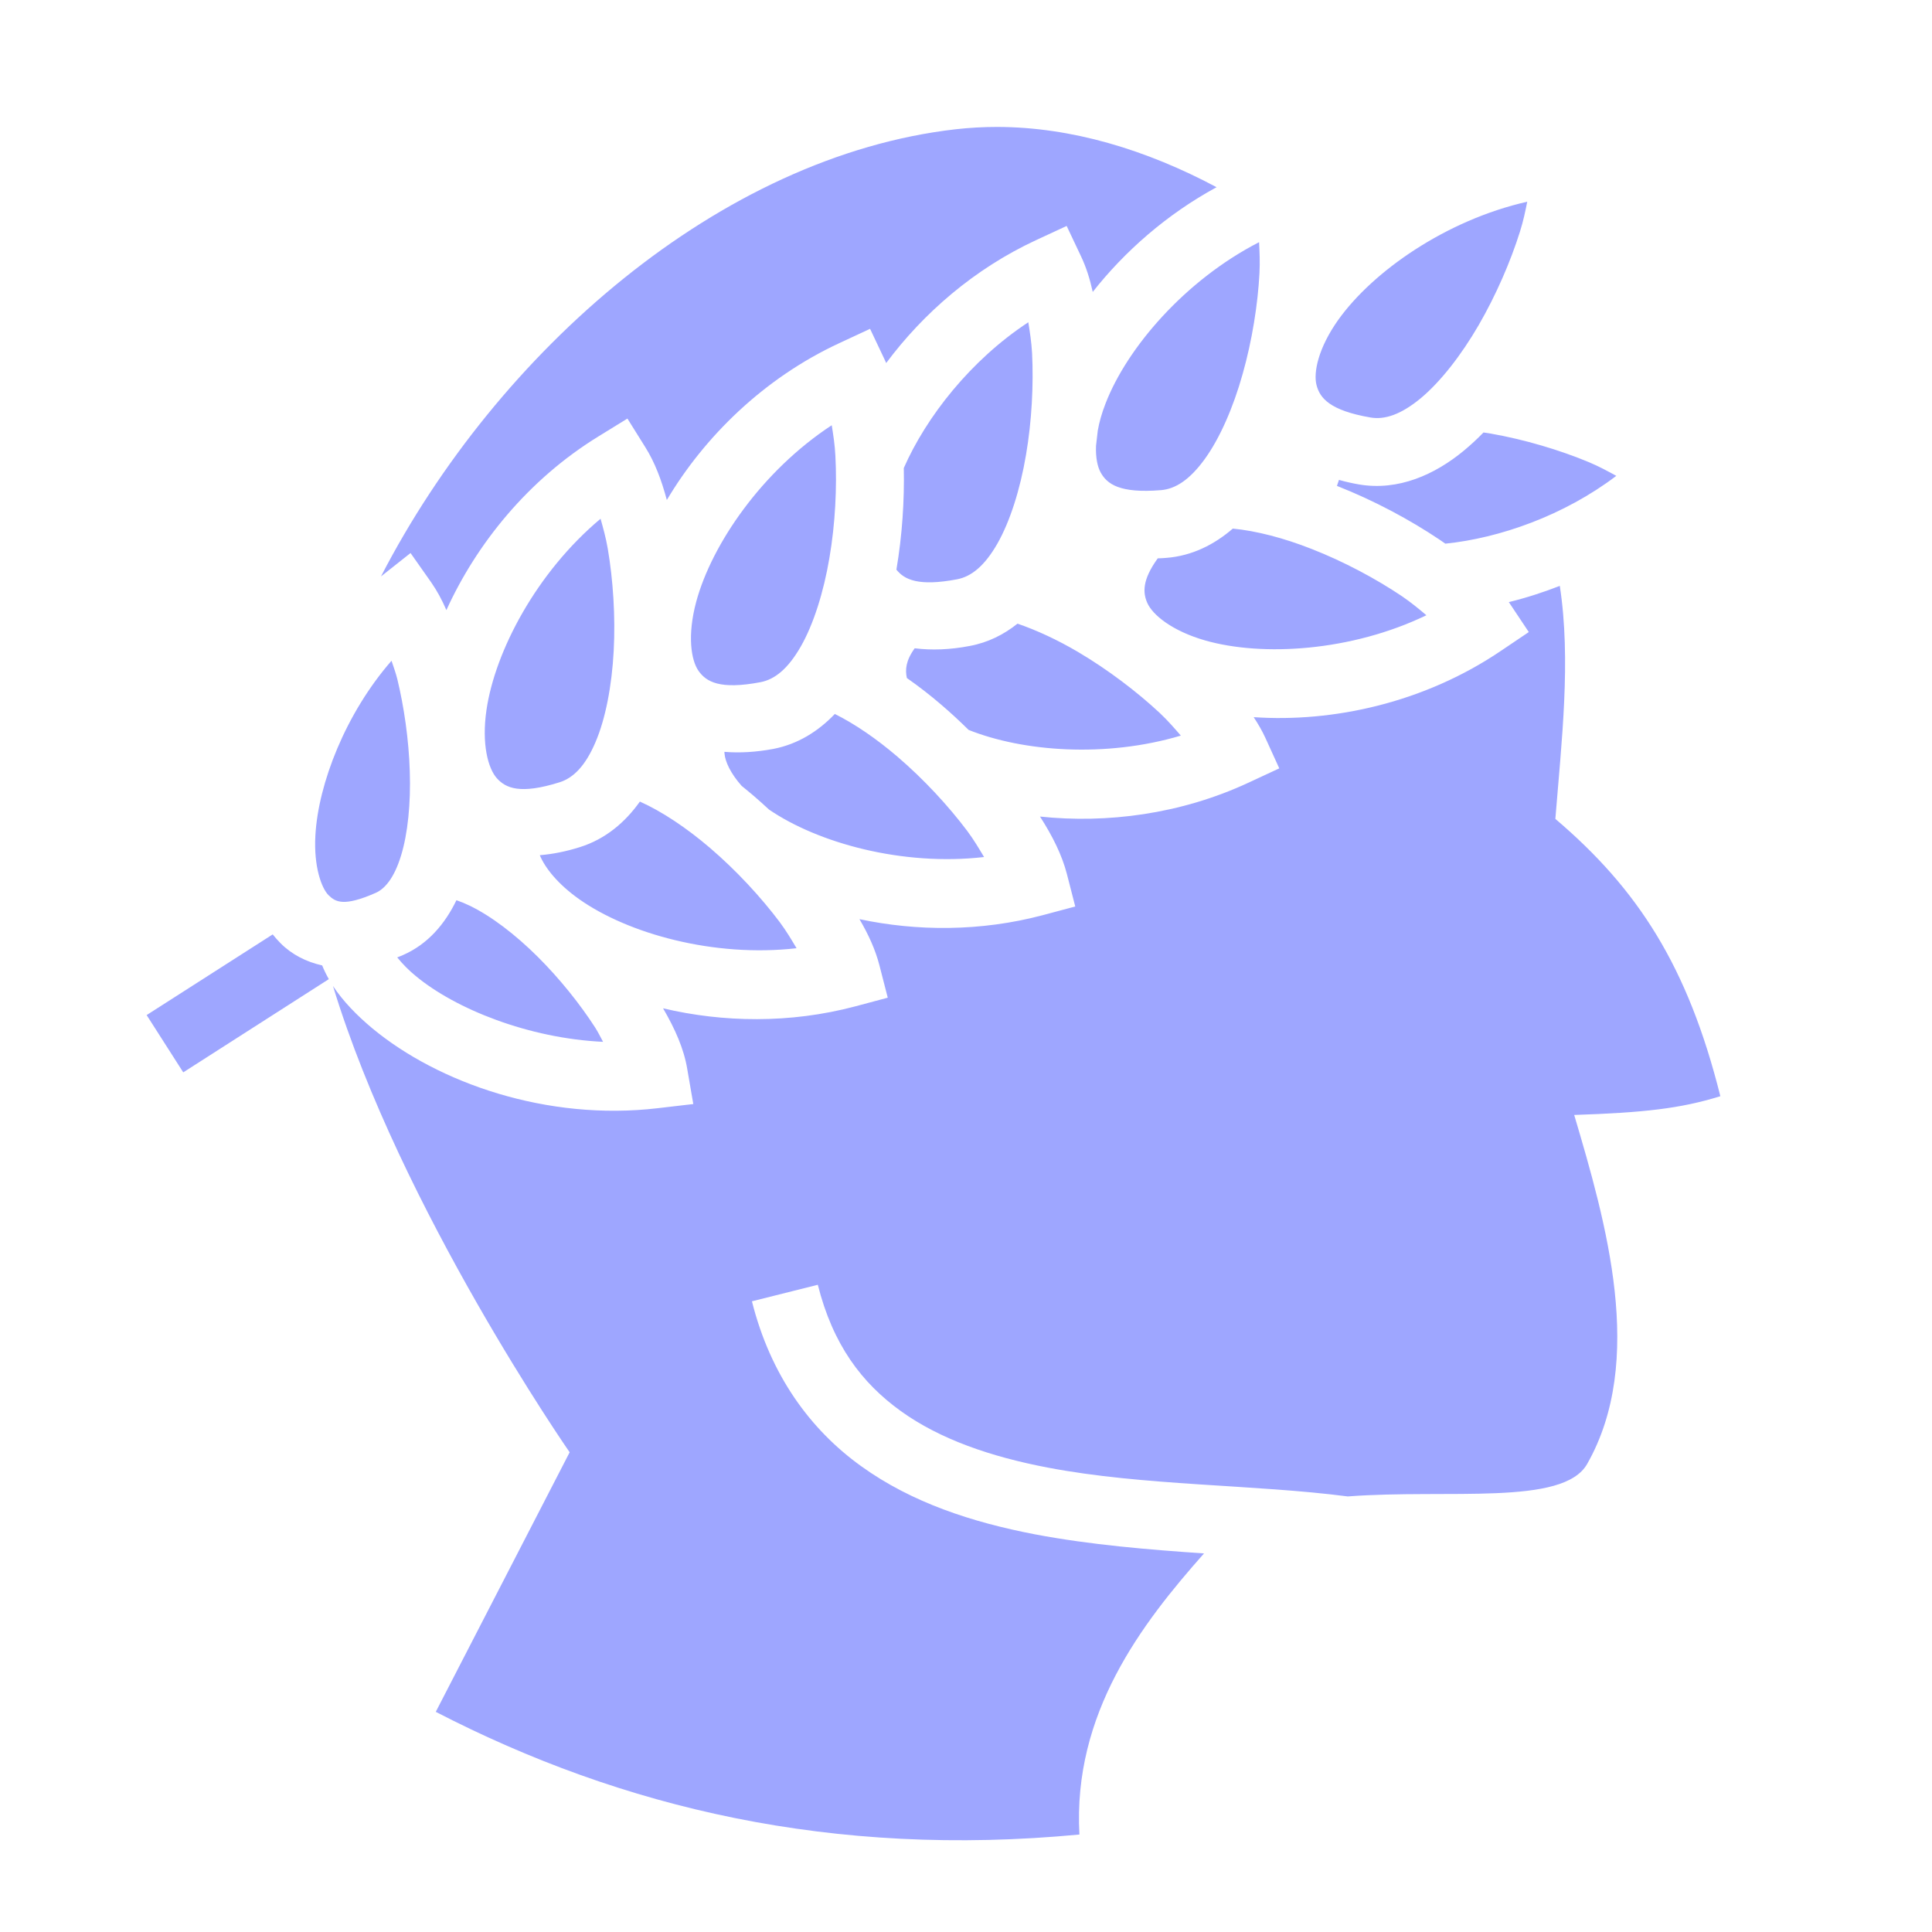
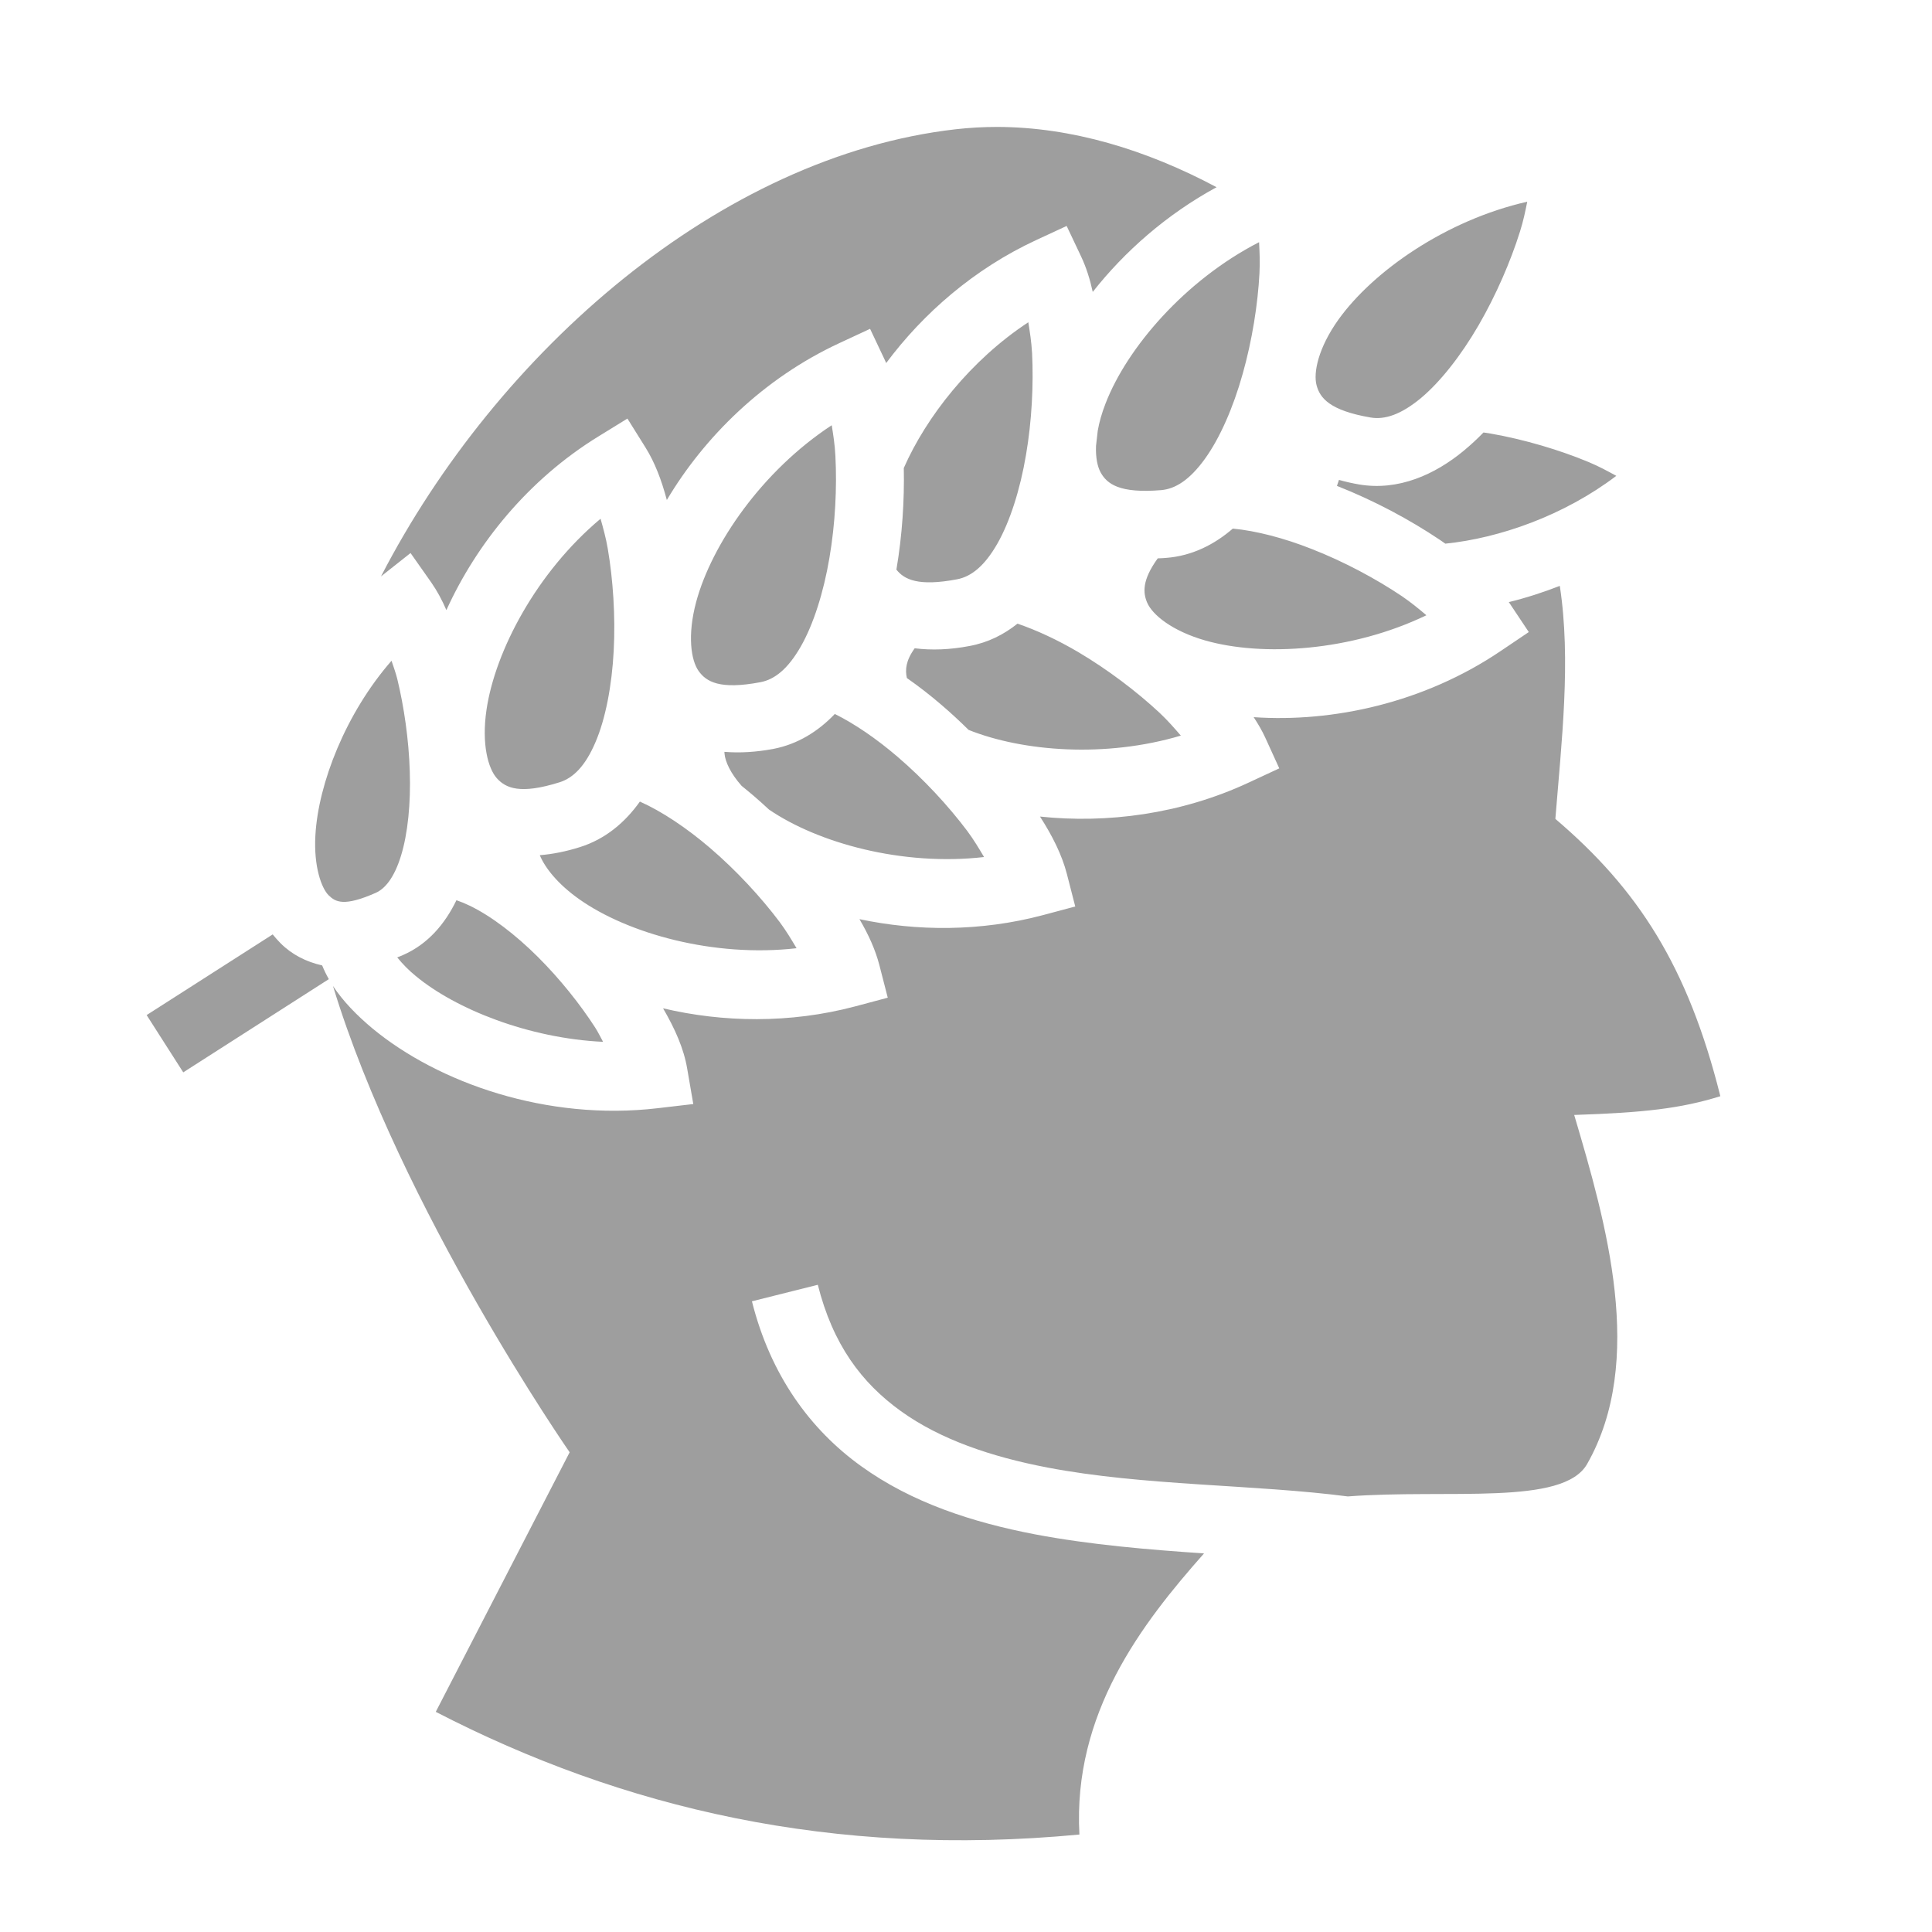
<svg xmlns="http://www.w3.org/2000/svg" width="20" height="20" viewBox="0 0 20 20" fill="none">
-   <path d="M10.322 1.314C10.179 1.314 10.036 1.322 9.894 1.338C7.457 1.616 5.149 3.635 3.944 5.967C3.949 5.963 3.953 5.959 3.958 5.956L4.25 5.725L4.464 6.029C4.524 6.115 4.576 6.211 4.621 6.316C4.931 5.633 5.466 4.965 6.198 4.516L6.495 4.333L6.68 4.629C6.778 4.785 6.848 4.969 6.903 5.176C7.289 4.526 7.903 3.916 8.691 3.551L9.007 3.404L9.156 3.719C9.162 3.732 9.168 3.745 9.174 3.758C9.556 3.245 10.083 2.784 10.725 2.486L11.042 2.339L11.191 2.654C11.244 2.766 11.283 2.889 11.312 3.022C11.642 2.603 12.077 2.219 12.594 1.938C11.868 1.551 11.094 1.315 10.322 1.314ZM15.81 2.088C14.967 2.279 14.213 2.809 13.855 3.309C13.647 3.601 13.594 3.857 13.629 3.988C13.664 4.12 13.764 4.249 14.188 4.322C14.335 4.347 14.502 4.292 14.707 4.123C14.911 3.953 15.126 3.678 15.307 3.366C15.487 3.055 15.637 2.708 15.734 2.4C15.77 2.286 15.79 2.187 15.81 2.088ZM13.034 2.507C12.265 2.902 11.666 3.603 11.445 4.176C11.405 4.278 11.379 4.372 11.364 4.458C11.358 4.51 11.352 4.563 11.346 4.615C11.341 4.737 11.361 4.831 11.394 4.891C11.46 5.01 11.589 5.109 12.018 5.074C12.167 5.062 12.315 4.968 12.471 4.753C12.627 4.538 12.767 4.218 12.864 3.871C12.962 3.524 13.021 3.151 13.038 2.828C13.044 2.709 13.039 2.608 13.034 2.507ZM10.645 3.336C10.047 3.729 9.588 4.317 9.356 4.845C9.363 5.179 9.34 5.54 9.28 5.894C9.279 5.894 9.279 5.895 9.279 5.896C9.36 5.999 9.505 6.073 9.907 5.997C10.055 5.969 10.192 5.859 10.324 5.629C10.456 5.398 10.561 5.065 10.621 4.71C10.682 4.355 10.7 3.977 10.684 3.655C10.677 3.536 10.661 3.436 10.645 3.336ZM8.61 4.402C7.887 4.876 7.367 5.636 7.207 6.23C7.114 6.576 7.153 6.835 7.232 6.946C7.311 7.057 7.45 7.142 7.872 7.062C8.02 7.034 8.157 6.924 8.289 6.694C8.421 6.464 8.526 6.131 8.586 5.776C8.647 5.421 8.665 5.043 8.648 4.72C8.642 4.602 8.626 4.502 8.61 4.402ZM15.357 4.477C15.293 4.543 15.226 4.605 15.155 4.664C14.855 4.913 14.475 5.084 14.069 5.015C13.999 5.003 13.929 4.987 13.861 4.968C13.853 4.99 13.846 5.01 13.84 5.03C14.226 5.182 14.595 5.38 14.906 5.589C14.925 5.602 14.943 5.615 14.962 5.628C15.521 5.571 16.189 5.338 16.732 4.926C16.644 4.878 16.555 4.829 16.445 4.783C16.147 4.659 15.784 4.55 15.43 4.488C15.405 4.484 15.381 4.481 15.357 4.477ZM6.217 5.37C5.554 5.925 5.125 6.741 5.036 7.349C4.984 7.704 5.053 7.956 5.144 8.057C5.235 8.158 5.383 8.227 5.793 8.098C5.936 8.053 6.06 7.928 6.164 7.684C6.269 7.44 6.334 7.097 6.353 6.737C6.372 6.378 6.346 6 6.292 5.682C6.272 5.565 6.244 5.467 6.217 5.37ZM12.762 5.472C12.571 5.637 12.341 5.754 12.075 5.775C12.045 5.778 12.015 5.779 11.985 5.78C11.822 6.005 11.831 6.136 11.876 6.24C11.931 6.365 12.132 6.531 12.476 6.63C13.068 6.799 13.988 6.744 14.766 6.369C14.689 6.304 14.611 6.239 14.513 6.172C14.245 5.992 13.912 5.813 13.576 5.682C13.292 5.57 13.005 5.495 12.762 5.472ZM16.147 6.065C15.975 6.132 15.799 6.189 15.619 6.233C15.623 6.24 15.628 6.246 15.632 6.252L15.826 6.543L15.537 6.738C14.739 7.278 13.795 7.48 12.978 7.424C13.024 7.494 13.065 7.564 13.098 7.636L13.243 7.954L12.927 8.101C12.221 8.43 11.455 8.526 10.766 8.453C10.896 8.655 10.993 8.85 11.044 9.046L11.131 9.384L10.794 9.474C10.149 9.645 9.491 9.641 8.897 9.515C8.991 9.675 9.062 9.832 9.103 9.99L9.19 10.328L8.853 10.418C8.175 10.598 7.481 10.584 6.864 10.438C6.989 10.653 7.079 10.856 7.114 11.064L7.177 11.429L6.809 11.472C5.663 11.607 4.536 11.21 3.854 10.645C3.695 10.512 3.553 10.367 3.447 10.207C4.15 12.519 5.897 15.034 5.897 15.034L4.511 17.721C6.445 18.719 8.62 19.233 11.174 18.991C11.105 17.737 11.817 16.811 12.464 16.081C11.894 16.042 11.293 15.993 10.712 15.883C10.067 15.759 9.441 15.557 8.915 15.178C8.389 14.8 7.976 14.237 7.784 13.471L8.466 13.3C8.622 13.92 8.92 14.316 9.326 14.608C9.732 14.9 10.258 15.08 10.844 15.192C11.841 15.383 12.983 15.365 13.952 15.491C14.996 15.412 16.181 15.592 16.43 15.155C17.038 14.086 16.627 12.658 16.296 11.542C17.017 11.518 17.396 11.476 17.809 11.348C17.472 10 16.955 9.204 16.101 8.477C16.165 7.678 16.265 6.834 16.147 6.065ZM10.533 6.456C10.392 6.569 10.227 6.652 10.038 6.687C9.837 6.726 9.645 6.733 9.469 6.711C9.376 6.839 9.369 6.935 9.388 7.019C9.511 7.105 9.631 7.198 9.746 7.297C9.843 7.38 9.937 7.467 10.027 7.556C10.59 7.781 11.446 7.847 12.224 7.615C12.158 7.539 12.092 7.462 12.005 7.38C11.769 7.16 11.468 6.931 11.158 6.748C10.947 6.624 10.732 6.524 10.533 6.456ZM4.053 6.84C3.578 7.384 3.295 8.112 3.265 8.646C3.246 8.972 3.329 9.195 3.401 9.267C3.474 9.339 3.561 9.387 3.889 9.243C3.985 9.201 4.081 9.087 4.151 8.859C4.222 8.63 4.253 8.313 4.242 7.985C4.232 7.656 4.182 7.315 4.113 7.03C4.095 6.959 4.074 6.904 4.053 6.84ZM8.642 7.391C8.472 7.569 8.26 7.704 8.004 7.753C7.827 7.786 7.657 7.796 7.499 7.783C7.499 7.789 7.5 7.794 7.5 7.8C7.507 7.885 7.563 8.006 7.677 8.135C7.72 8.17 7.763 8.205 7.805 8.241C7.858 8.286 7.909 8.333 7.96 8.38C8.466 8.726 9.34 8.969 10.187 8.872C10.135 8.785 10.084 8.698 10.013 8.602C9.819 8.344 9.563 8.066 9.289 7.832C9.075 7.649 8.85 7.494 8.642 7.391ZM6.624 8.298C6.472 8.512 6.268 8.686 6.004 8.769C5.862 8.814 5.722 8.842 5.588 8.853C5.642 8.984 5.774 9.152 5.998 9.31C6.501 9.664 7.387 9.914 8.246 9.816C8.194 9.729 8.143 9.642 8.072 9.546C7.878 9.288 7.622 9.01 7.348 8.776C7.107 8.57 6.851 8.399 6.624 8.298H6.624ZM4.725 9.319C4.608 9.561 4.432 9.773 4.171 9.887C4.151 9.896 4.132 9.903 4.112 9.911C4.169 9.981 4.233 10.046 4.303 10.103C4.716 10.446 5.473 10.749 6.243 10.785C6.215 10.735 6.195 10.69 6.161 10.637C6.007 10.398 5.797 10.134 5.567 9.905C5.337 9.676 5.085 9.483 4.863 9.376C4.818 9.354 4.772 9.335 4.725 9.319V9.319ZM2.823 9.673L1.518 10.508L1.897 11.101L3.404 10.136C3.378 10.09 3.355 10.043 3.335 9.994C3.17 9.957 3.022 9.882 2.905 9.765C2.876 9.736 2.849 9.705 2.823 9.673Z" fill="#9EA6FF" />
+   <path d="M10.322 1.314C10.179 1.314 10.036 1.322 9.894 1.338C7.457 1.616 5.149 3.635 3.944 5.967C3.949 5.963 3.953 5.959 3.958 5.956L4.25 5.725L4.464 6.029C4.524 6.115 4.576 6.211 4.621 6.316C4.931 5.633 5.466 4.965 6.198 4.516L6.495 4.333L6.68 4.629C6.778 4.785 6.848 4.969 6.903 5.176C7.289 4.526 7.903 3.916 8.691 3.551L9.007 3.404L9.156 3.719C9.162 3.732 9.168 3.745 9.174 3.758C9.556 3.245 10.083 2.784 10.725 2.486L11.042 2.339L11.191 2.654C11.244 2.766 11.283 2.889 11.312 3.022C11.642 2.603 12.077 2.219 12.594 1.938C11.868 1.551 11.094 1.315 10.322 1.314ZM15.81 2.088C14.967 2.279 14.213 2.809 13.855 3.309C13.647 3.601 13.594 3.857 13.629 3.988C13.664 4.12 13.764 4.249 14.188 4.322C14.335 4.347 14.502 4.292 14.707 4.123C14.911 3.953 15.126 3.678 15.307 3.366C15.487 3.055 15.637 2.708 15.734 2.4C15.77 2.286 15.79 2.187 15.81 2.088ZM13.034 2.507C12.265 2.902 11.666 3.603 11.445 4.176C11.405 4.278 11.379 4.372 11.364 4.458C11.358 4.51 11.352 4.563 11.346 4.615C11.341 4.737 11.361 4.831 11.394 4.891C11.46 5.01 11.589 5.109 12.018 5.074C12.167 5.062 12.315 4.968 12.471 4.753C12.627 4.538 12.767 4.218 12.864 3.871C12.962 3.524 13.021 3.151 13.038 2.828C13.044 2.709 13.039 2.608 13.034 2.507ZM10.645 3.336C10.047 3.729 9.588 4.317 9.356 4.845C9.363 5.179 9.34 5.54 9.28 5.894C9.279 5.894 9.279 5.895 9.279 5.896C9.36 5.999 9.505 6.073 9.907 5.997C10.055 5.969 10.192 5.859 10.324 5.629C10.456 5.398 10.561 5.065 10.621 4.71C10.682 4.355 10.7 3.977 10.684 3.655C10.677 3.536 10.661 3.436 10.645 3.336ZM8.61 4.402C7.887 4.876 7.367 5.636 7.207 6.23C7.114 6.576 7.153 6.835 7.232 6.946C7.311 7.057 7.45 7.142 7.872 7.062C8.02 7.034 8.157 6.924 8.289 6.694C8.421 6.464 8.526 6.131 8.586 5.776C8.647 5.421 8.665 5.043 8.648 4.72C8.642 4.602 8.626 4.502 8.61 4.402ZM15.357 4.477C15.293 4.543 15.226 4.605 15.155 4.664C14.855 4.913 14.475 5.084 14.069 5.015C13.999 5.003 13.929 4.987 13.861 4.968C13.853 4.99 13.846 5.01 13.84 5.03C14.226 5.182 14.595 5.38 14.906 5.589C14.925 5.602 14.943 5.615 14.962 5.628C15.521 5.571 16.189 5.338 16.732 4.926C16.644 4.878 16.555 4.829 16.445 4.783C16.147 4.659 15.784 4.55 15.43 4.488C15.405 4.484 15.381 4.481 15.357 4.477ZM6.217 5.37C5.554 5.925 5.125 6.741 5.036 7.349C4.984 7.704 5.053 7.956 5.144 8.057C5.235 8.158 5.383 8.227 5.793 8.098C5.936 8.053 6.06 7.928 6.164 7.684C6.269 7.44 6.334 7.097 6.353 6.737C6.372 6.378 6.346 6 6.292 5.682C6.272 5.565 6.244 5.467 6.217 5.37ZM12.762 5.472C12.571 5.637 12.341 5.754 12.075 5.775C12.045 5.778 12.015 5.779 11.985 5.78C11.822 6.005 11.831 6.136 11.876 6.24C11.931 6.365 12.132 6.531 12.476 6.63C13.068 6.799 13.988 6.744 14.766 6.369C14.689 6.304 14.611 6.239 14.513 6.172C14.245 5.992 13.912 5.813 13.576 5.682C13.292 5.57 13.005 5.495 12.762 5.472ZM16.147 6.065C15.975 6.132 15.799 6.189 15.619 6.233C15.623 6.24 15.628 6.246 15.632 6.252L15.826 6.543L15.537 6.738C14.739 7.278 13.795 7.48 12.978 7.424C13.024 7.494 13.065 7.564 13.098 7.636L13.243 7.954L12.927 8.101C12.221 8.43 11.455 8.526 10.766 8.453C10.896 8.655 10.993 8.85 11.044 9.046L11.131 9.384L10.794 9.474C10.149 9.645 9.491 9.641 8.897 9.515C8.991 9.675 9.062 9.832 9.103 9.99L9.19 10.328L8.853 10.418C8.175 10.598 7.481 10.584 6.864 10.438C6.989 10.653 7.079 10.856 7.114 11.064L7.177 11.429L6.809 11.472C5.663 11.607 4.536 11.21 3.854 10.645C3.695 10.512 3.553 10.367 3.447 10.207C4.15 12.519 5.897 15.034 5.897 15.034L4.511 17.721C6.445 18.719 8.62 19.233 11.174 18.991C11.105 17.737 11.817 16.811 12.464 16.081C11.894 16.042 11.293 15.993 10.712 15.883C10.067 15.759 9.441 15.557 8.915 15.178C8.389 14.8 7.976 14.237 7.784 13.471L8.466 13.3C8.622 13.92 8.92 14.316 9.326 14.608C9.732 14.9 10.258 15.08 10.844 15.192C11.841 15.383 12.983 15.365 13.952 15.491C14.996 15.412 16.181 15.592 16.43 15.155C17.038 14.086 16.627 12.658 16.296 11.542C17.017 11.518 17.396 11.476 17.809 11.348C17.472 10 16.955 9.204 16.101 8.477C16.165 7.678 16.265 6.834 16.147 6.065ZM10.533 6.456C10.392 6.569 10.227 6.652 10.038 6.687C9.837 6.726 9.645 6.733 9.469 6.711C9.376 6.839 9.369 6.935 9.388 7.019C9.511 7.105 9.631 7.198 9.746 7.297C9.843 7.38 9.937 7.467 10.027 7.556C10.59 7.781 11.446 7.847 12.224 7.615C12.158 7.539 12.092 7.462 12.005 7.38C11.769 7.16 11.468 6.931 11.158 6.748C10.947 6.624 10.732 6.524 10.533 6.456ZM4.053 6.84C3.578 7.384 3.295 8.112 3.265 8.646C3.246 8.972 3.329 9.195 3.401 9.267C3.474 9.339 3.561 9.387 3.889 9.243C3.985 9.201 4.081 9.087 4.151 8.859C4.222 8.63 4.253 8.313 4.242 7.985C4.232 7.656 4.182 7.315 4.113 7.03C4.095 6.959 4.074 6.904 4.053 6.84ZM8.642 7.391C8.472 7.569 8.26 7.704 8.004 7.753C7.827 7.786 7.657 7.796 7.499 7.783C7.499 7.789 7.5 7.794 7.5 7.8C7.507 7.885 7.563 8.006 7.677 8.135C7.72 8.17 7.763 8.205 7.805 8.241C7.858 8.286 7.909 8.333 7.96 8.38C8.466 8.726 9.34 8.969 10.187 8.872C10.135 8.785 10.084 8.698 10.013 8.602C9.819 8.344 9.563 8.066 9.289 7.832C9.075 7.649 8.85 7.494 8.642 7.391ZM6.624 8.298C6.472 8.512 6.268 8.686 6.004 8.769C5.862 8.814 5.722 8.842 5.588 8.853C5.642 8.984 5.774 9.152 5.998 9.31C6.501 9.664 7.387 9.914 8.246 9.816C8.194 9.729 8.143 9.642 8.072 9.546C7.878 9.288 7.622 9.01 7.348 8.776C7.107 8.57 6.851 8.399 6.624 8.298H6.624ZM4.725 9.319C4.608 9.561 4.432 9.773 4.171 9.887C4.151 9.896 4.132 9.903 4.112 9.911C4.169 9.981 4.233 10.046 4.303 10.103C4.716 10.446 5.473 10.749 6.243 10.785C6.215 10.735 6.195 10.69 6.161 10.637C6.007 10.398 5.797 10.134 5.567 9.905C5.337 9.676 5.085 9.483 4.863 9.376C4.818 9.354 4.772 9.335 4.725 9.319V9.319ZM2.823 9.673L1.518 10.508L1.897 11.101L3.404 10.136C3.378 10.09 3.355 10.043 3.335 9.994C3.17 9.957 3.022 9.882 2.905 9.765C2.876 9.736 2.849 9.705 2.823 9.673Z" fill="#9E9E9E" />
</svg>
